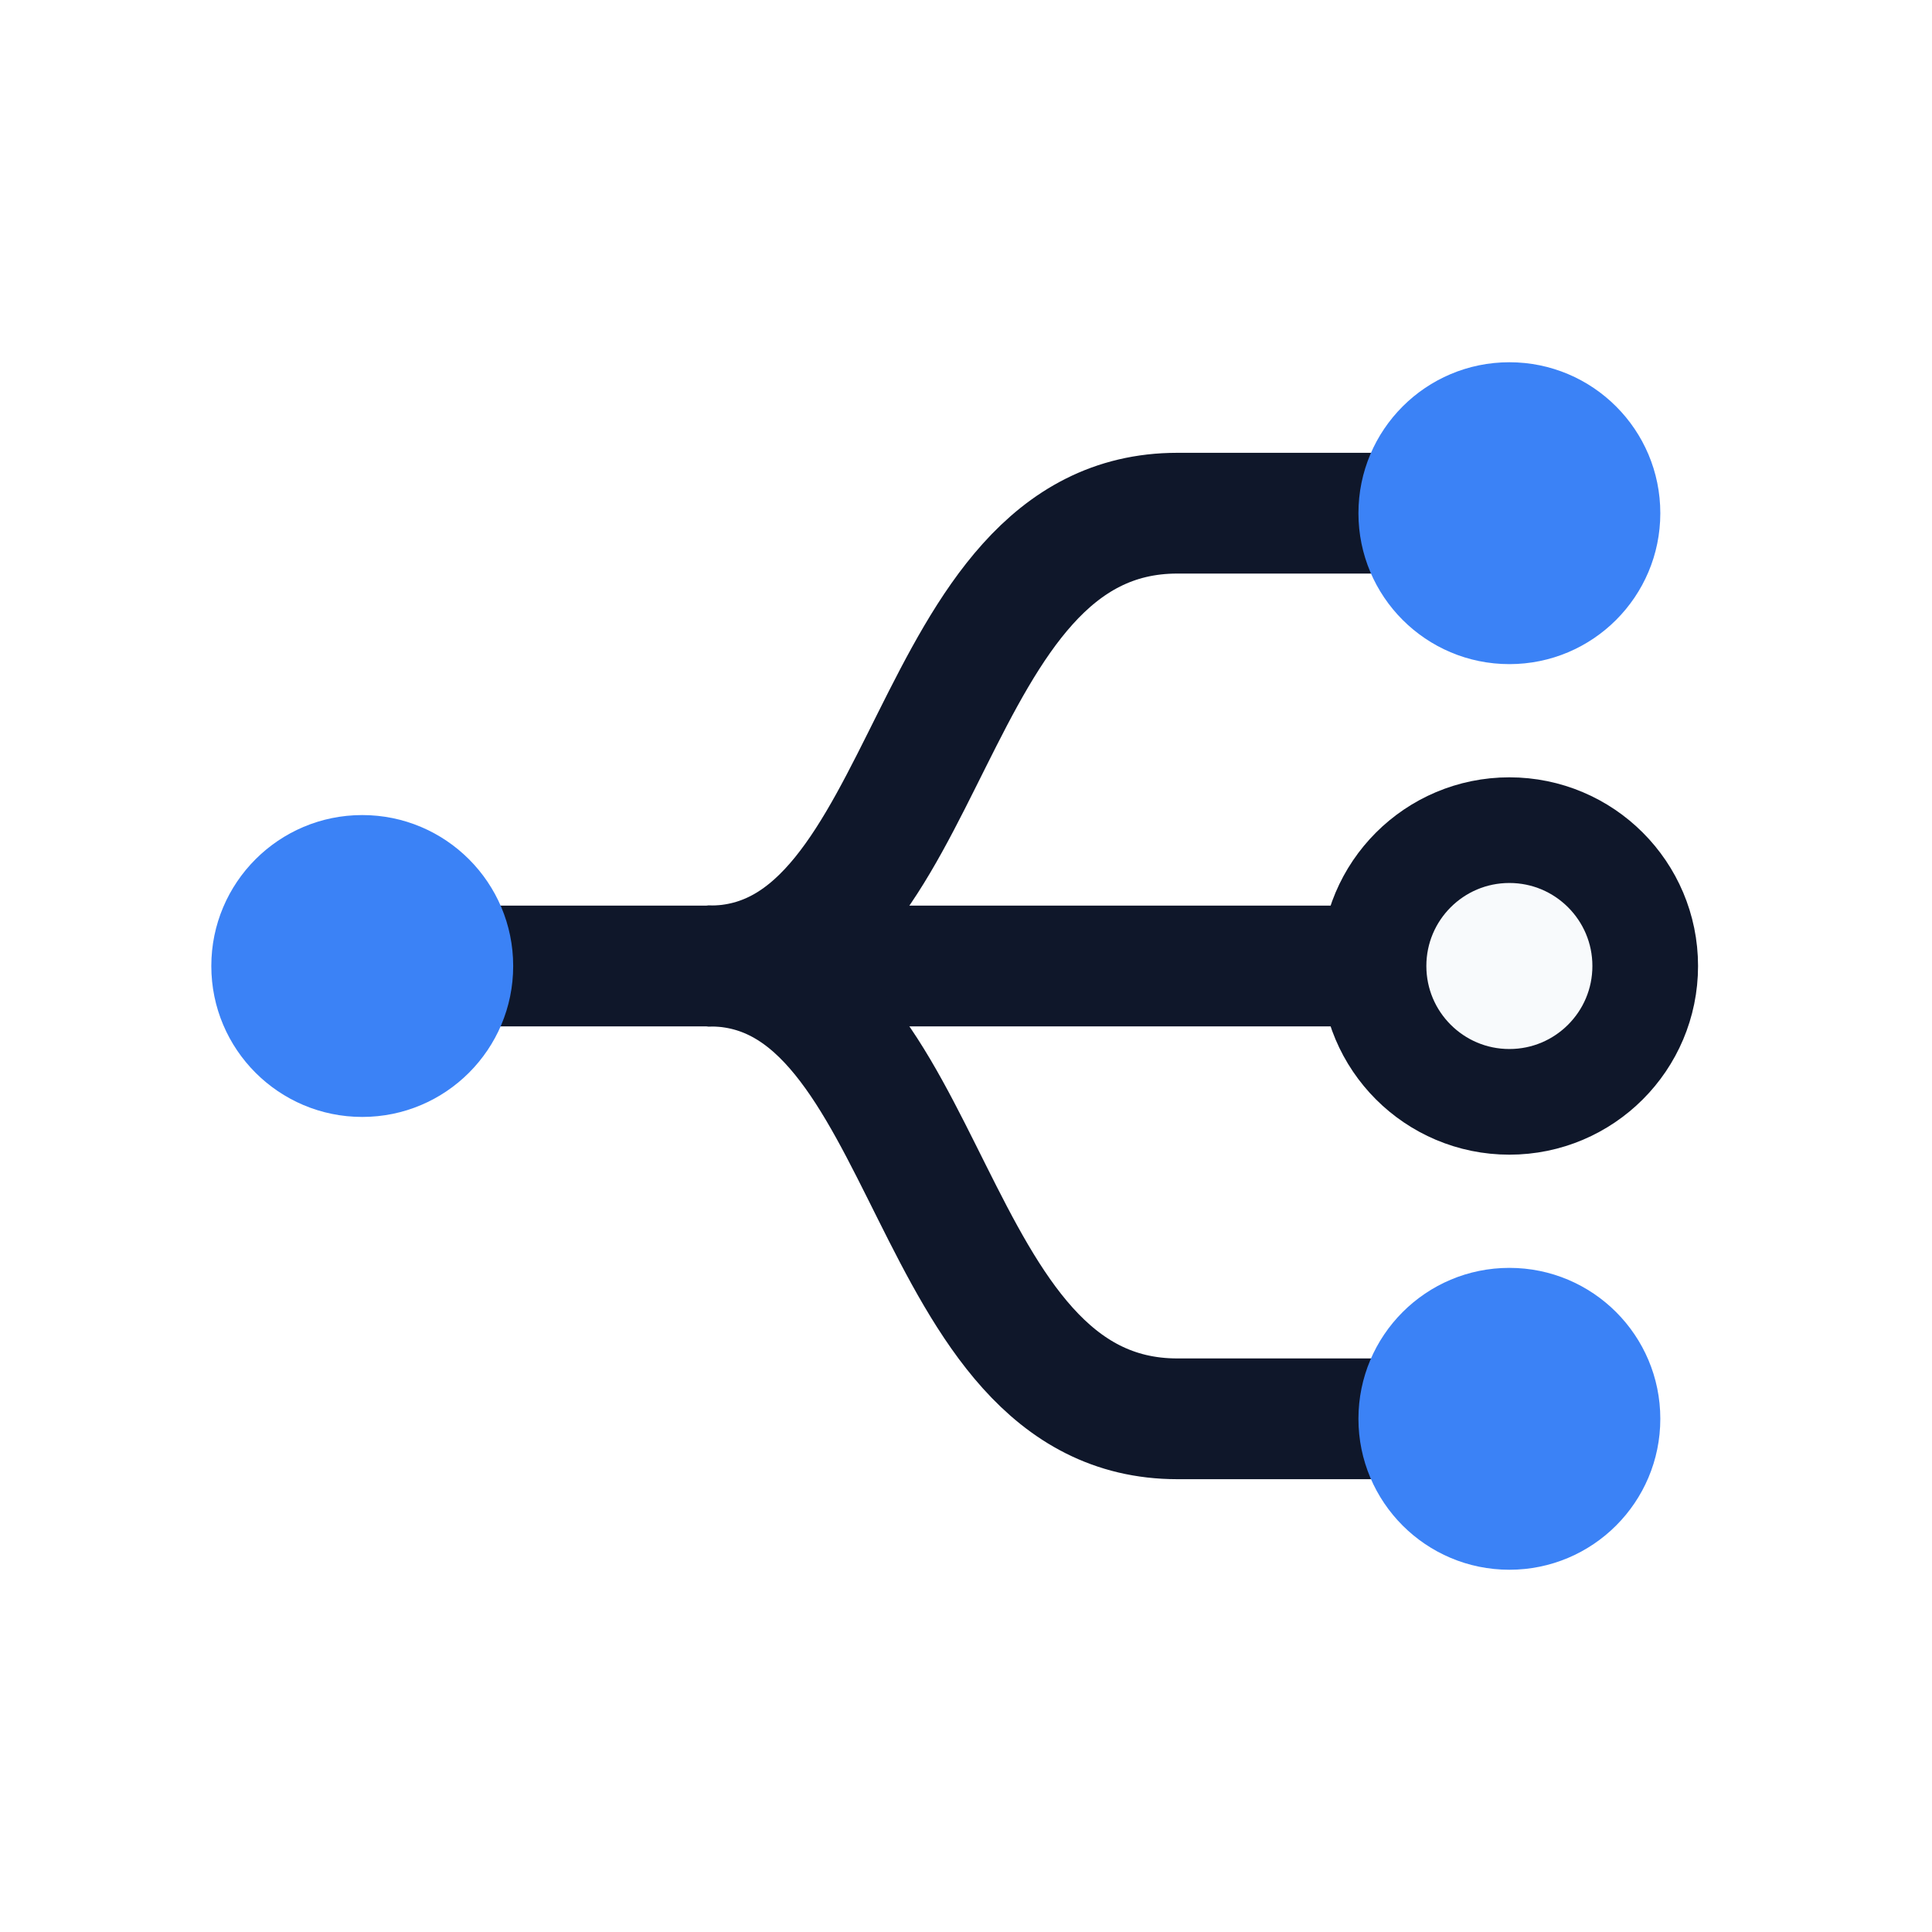
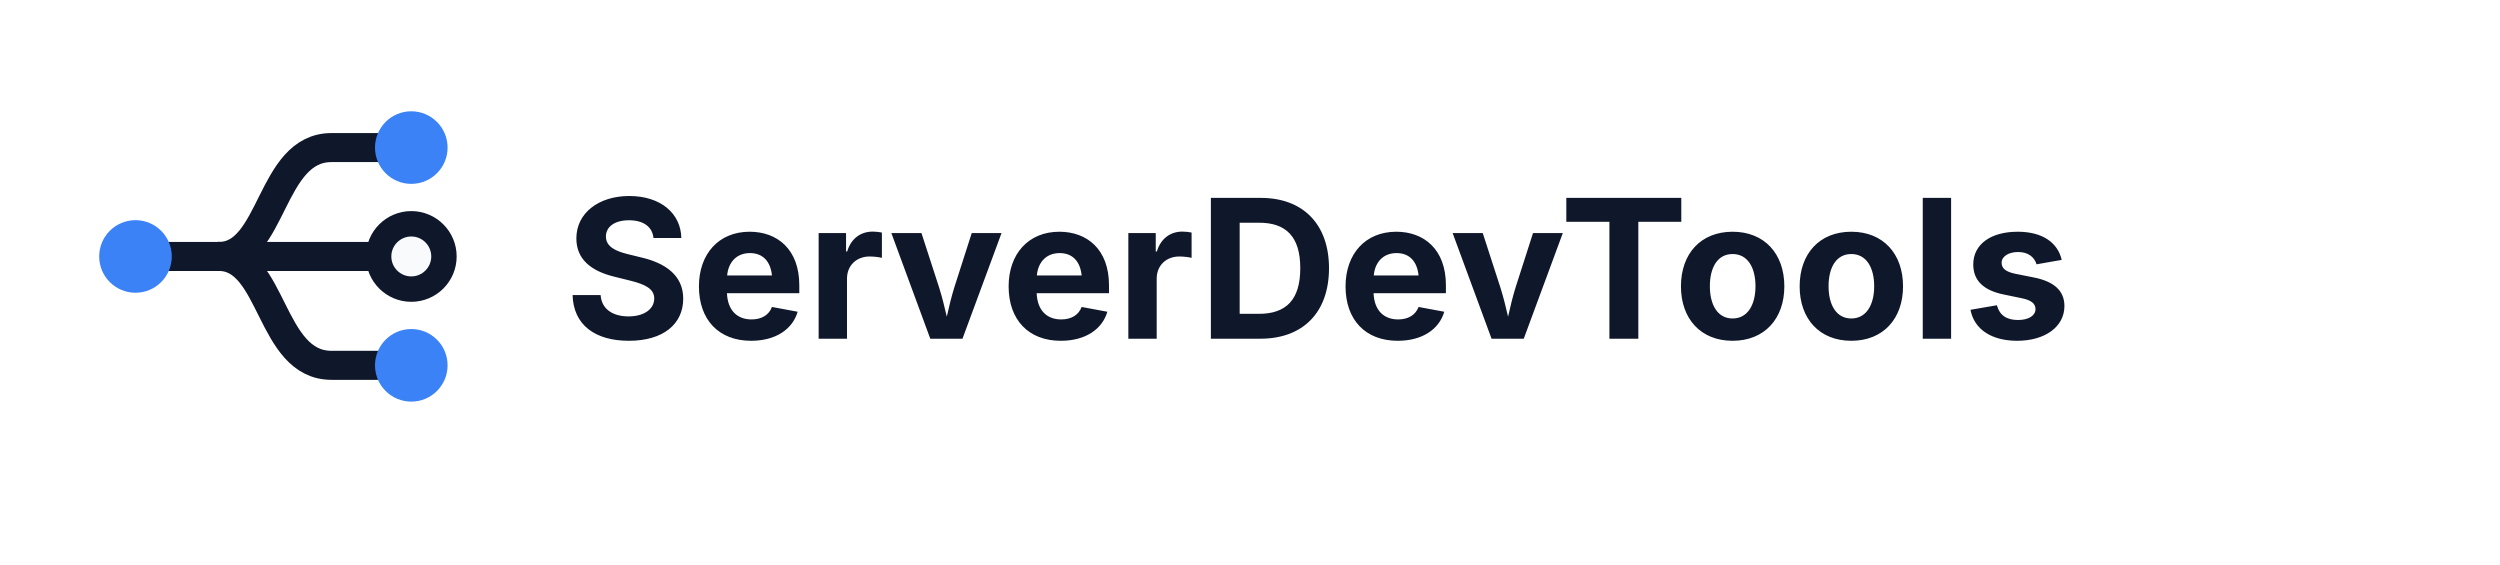
- <svg xmlns="http://www.w3.org/2000/svg" viewBox="0 0 128 128">
-   <g fill="none" stroke="#0F172A" stroke-width="8" stroke-linecap="round" stroke-linejoin="round">
-     <path d="M28 64H47" />
-     <path d="M47 64C62 64 61 34 78 34H94" />
-     <path d="M47 64H94" />
-     <path d="M47 64C62 64 61 94 78 94H94" />
+ <svg xmlns="http://www.w3.org/2000/svg" viewBox="0 0 620 140">
+   <g transform="translate(12 6) scale(.9)">
+     <g fill="none" stroke="#0F172A" stroke-width="8" stroke-linecap="round" stroke-linejoin="round">
+       <path d="M28 64H47" />
+       <path d="M47 64C62 64 61 34 78 34H94" />
+       <path d="M47 64H94" />
+       <path d="M47 64C62 64 61 94 78 94H94" />
+     </g>
+     <circle cx="24" cy="64" r="10" fill="#3B82F6" />
+     <circle cx="100" cy="34" r="10" fill="#3B82F6" />
+     <circle cx="100" cy="64" r="9" fill="#F8FAFC" stroke="#0F172A" stroke-width="7" />
+     <circle cx="100" cy="94" r="10" fill="#3B82F6" />
  </g>
-   <circle cx="24" cy="64" r="10" fill="#3B82F6" />
-   <circle cx="100" cy="34" r="10" fill="#3B82F6" />
-   <circle cx="100" cy="64" r="9" fill="#F8FAFC" stroke="#0F172A" stroke-width="7" />
-   <circle cx="100" cy="94" r="10" fill="#3B82F6" />
+   <text x="140" y="84" fill="#0F172A" font-family="Inter,Arial,sans-serif" font-size="48" font-weight="700">ServerDevTools</text>
</svg>
